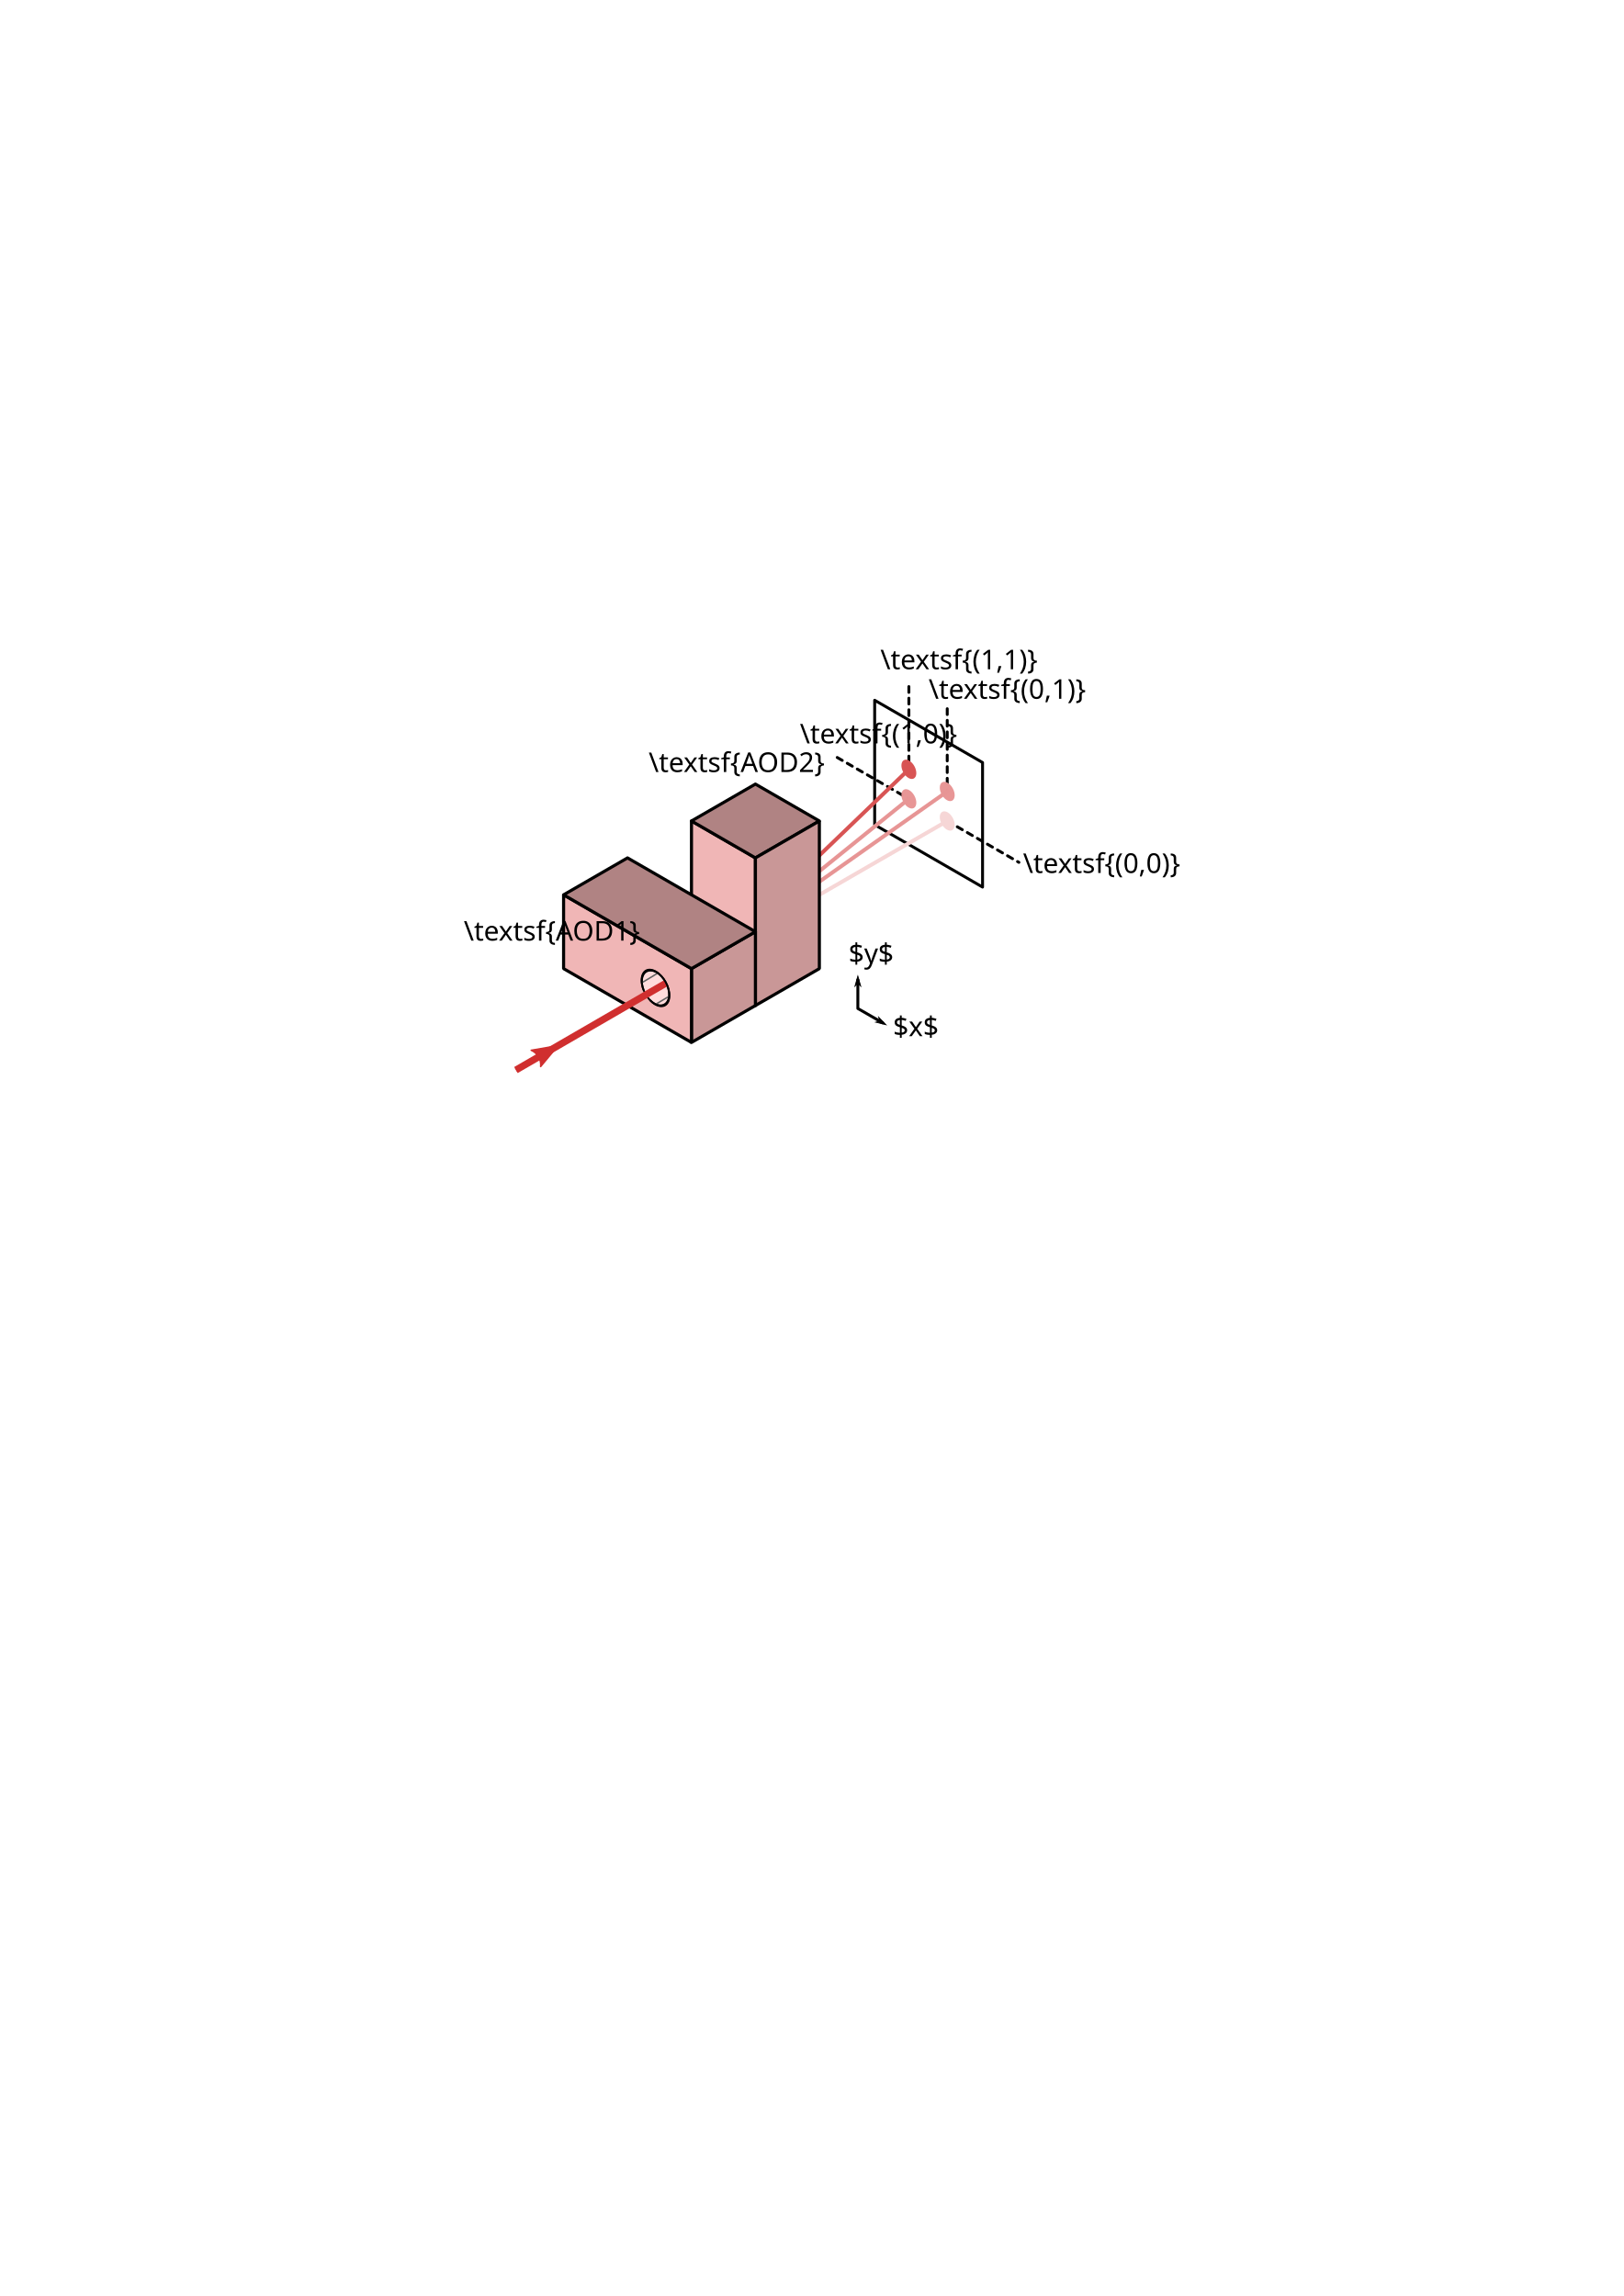
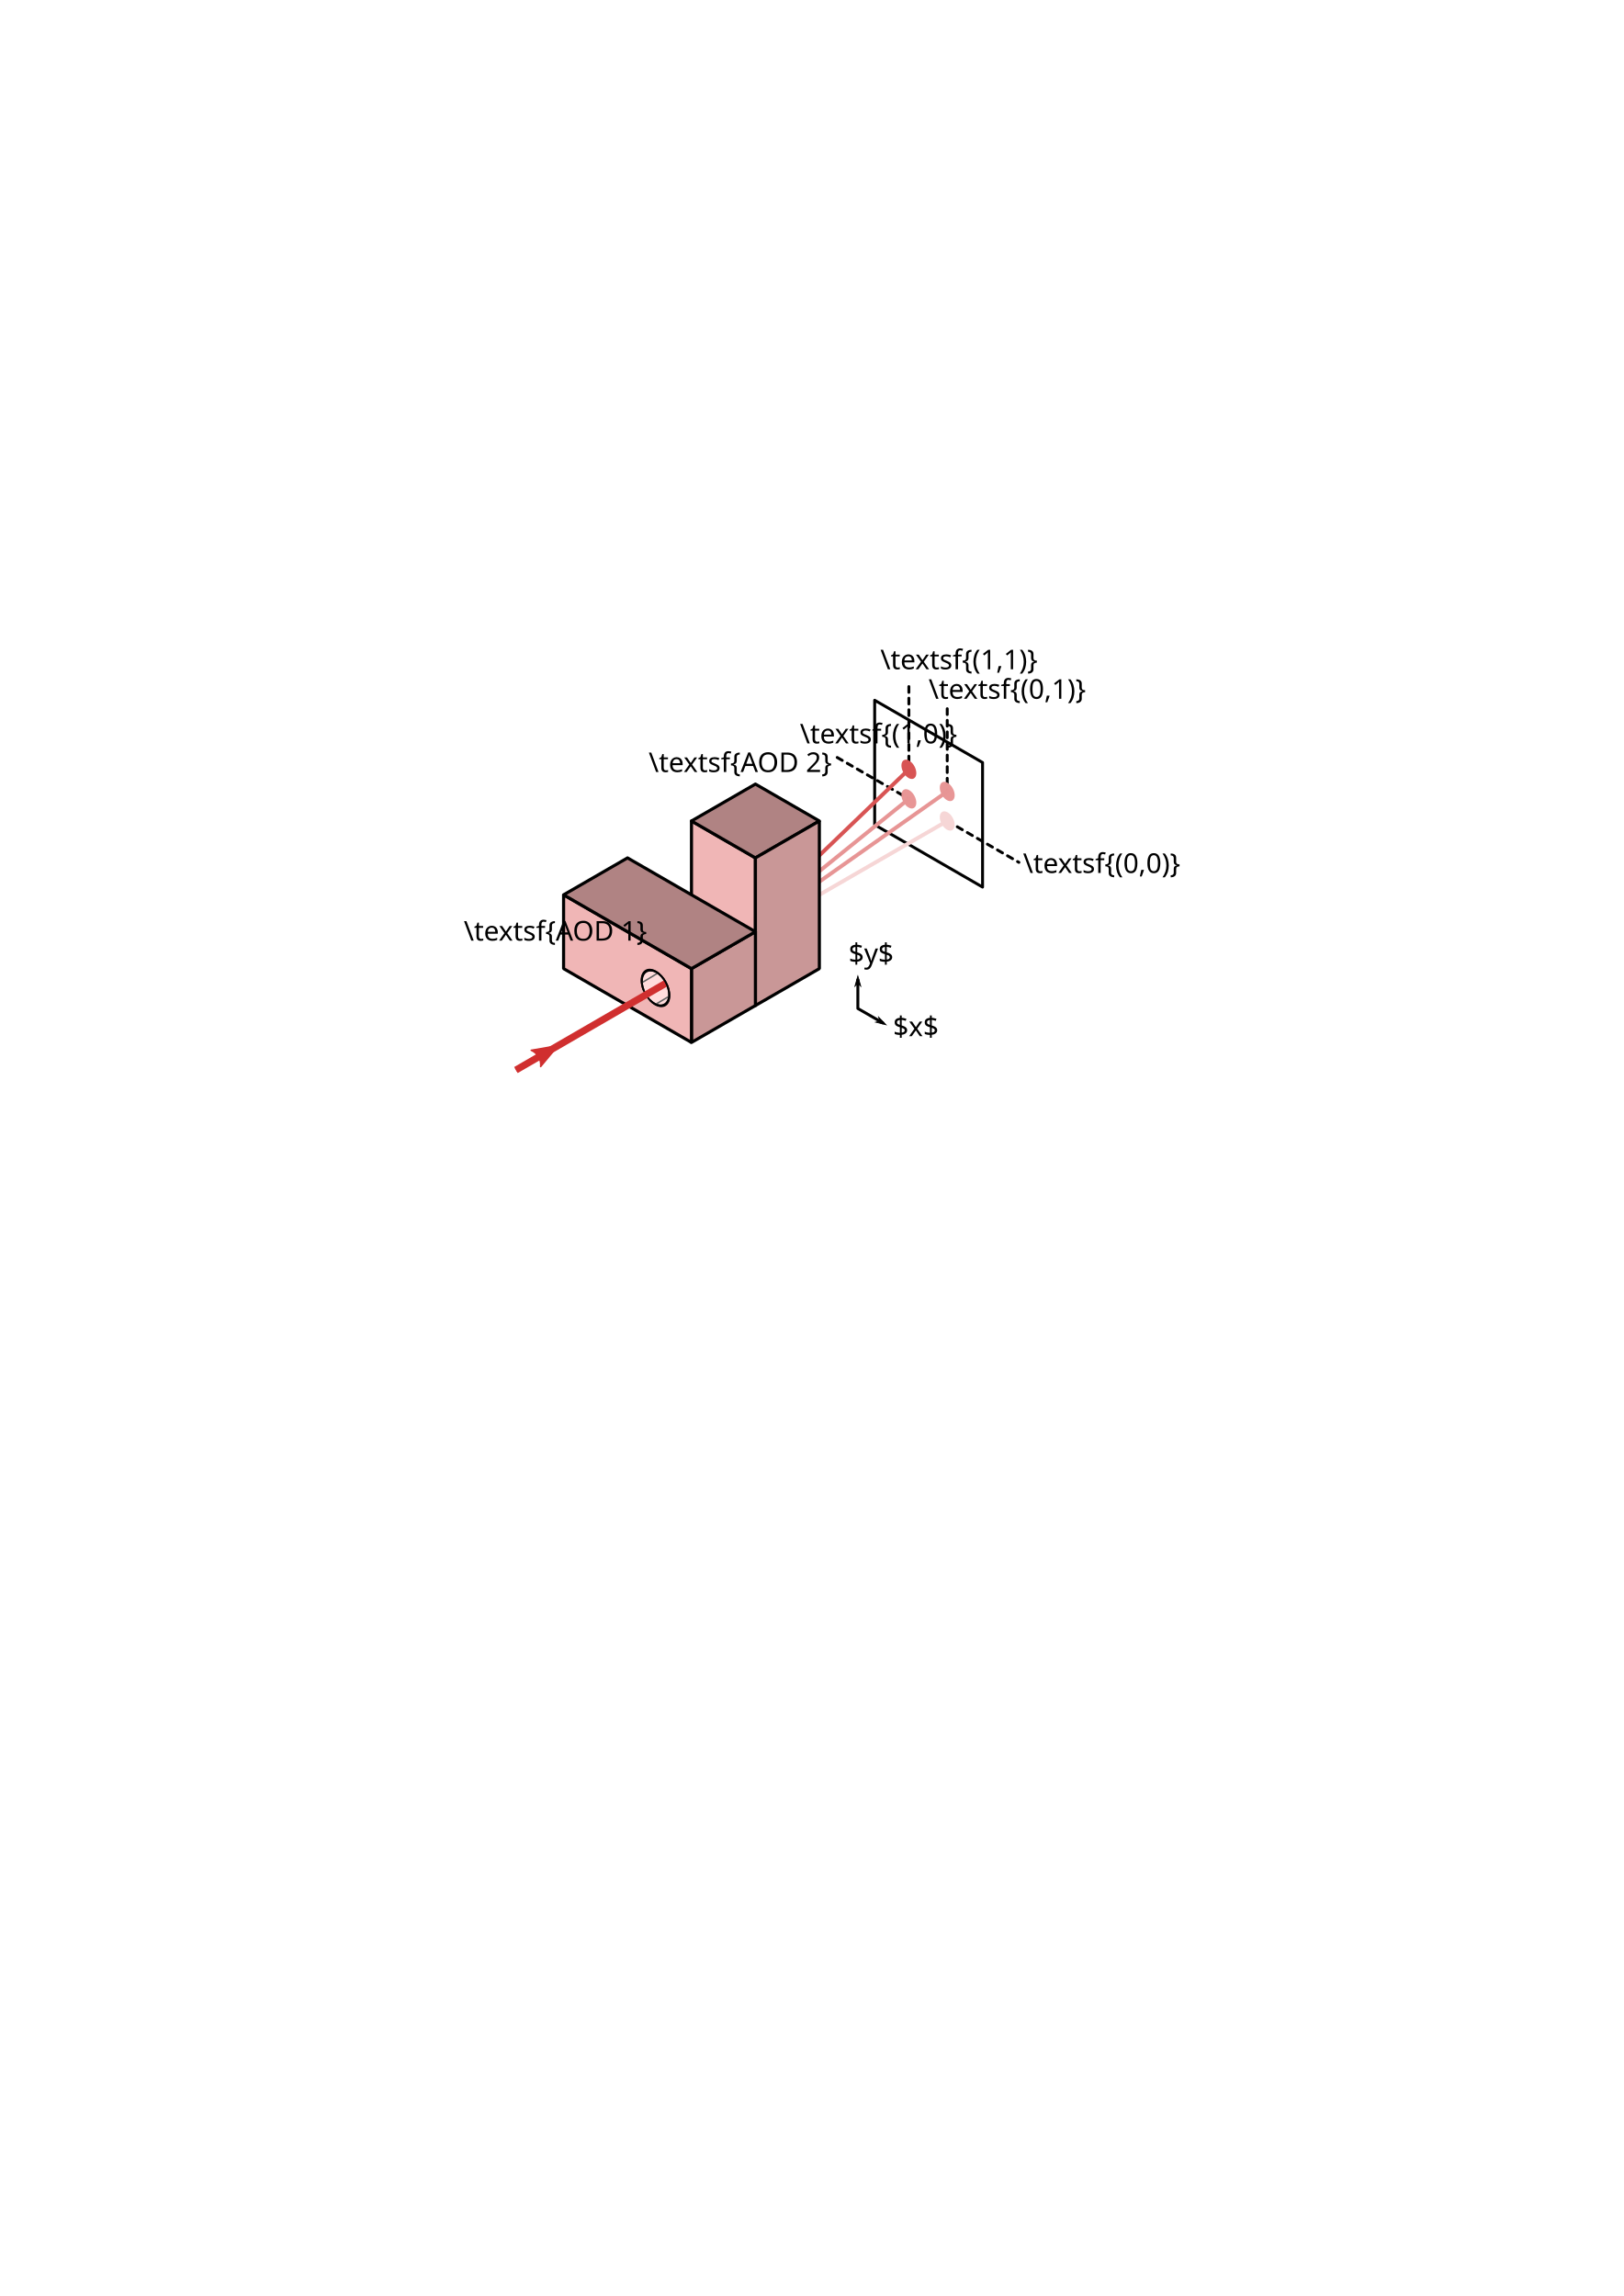
<svg xmlns="http://www.w3.org/2000/svg" width="210mm" height="297mm" viewBox="0 0 210 297" version="1.1" id="svg14294">
  <defs id="defs14288">
    <marker orient="auto" refY="0.0" refX="0.0" id="Arrow1Send" style="overflow:visible;">
      <path id="path1383" d="M 0.0,0.0 L 5.0,-5.0 L -12.5,0.0 L 5.0,5.0 L 0.0,0.0 z " style="fill-rule:evenodd;stroke:#000000;stroke-width:1pt;stroke-opacity:1;fill:#000000;fill-opacity:1" transform="scale(0.2) rotate(180) translate(6,0)" />
    </marker>
    <marker orient="auto" refY="0.0" refX="0.0" id="Arrow1Sstart" style="overflow:visible">
      <path id="path1380" d="M 0.0,0.0 L 5.0,-5.0 L -12.5,0.0 L 5.0,5.0 L 0.0,0.0 z " style="fill-rule:evenodd;stroke:#000000;stroke-width:1pt;stroke-opacity:1;fill:#000000;fill-opacity:1" transform="scale(0.2) translate(6,0)" />
    </marker>
    <marker orient="auto" refY="0.0" refX="0.0" id="marker1818" style="overflow:visible;">
      <path id="path1816" style="fill-rule:evenodd;stroke-width:0.625;stroke-linejoin:round;stroke:#000000;stroke-opacity:1;fill:#000000;fill-opacity:1" d="M 8.719,4.034 L -2.207,0.016 L 8.719,-4.002 C 6.973,-1.63 6.983,1.616 8.719,4.034 z " transform="scale(0.6) rotate(180) translate(0,0)" />
    </marker>
    <marker orient="auto" refY="0.0" refX="0.0" id="Arrow2Lend" style="overflow:visible;">
      <path id="path1389" style="fill-rule:evenodd;stroke-width:0.625;stroke-linejoin:round;stroke:#000000;stroke-opacity:1;fill:#000000;fill-opacity:1" d="M 8.719,4.034 L -2.207,0.016 L 8.719,-4.002 C 6.973,-1.63 6.983,1.616 8.719,4.034 z " transform="scale(1.1) rotate(180) translate(1,0)" />
    </marker>
    <marker orient="auto" refY="0.0" refX="0.0" id="Arrow2Mend" style="overflow:visible;">
      <path id="path1395" style="fill-rule:evenodd;stroke-width:0.625;stroke-linejoin:round;stroke:#d02f2f;stroke-opacity:1;fill:#d02f2f;fill-opacity:1" d="M 8.719,4.034 L -2.207,0.016 L 8.719,-4.002 C 6.973,-1.63 6.983,1.616 8.719,4.034 z " transform="scale(0.6) rotate(180) translate(0,0)" />
    </marker>
  </defs>
  <g id="layer2">
    <path style="fill:none;stroke:#000000;stroke-width:0.375;stroke-linecap:round;stroke-linejoin:round;stroke-miterlimit:0;stroke-dasharray:none;stroke-opacity:1" d="m 113.125,90.581 v 16.111 l 13.953,8.056 V 98.637 l -13.953,-8.056" id="path14919-2" />
    <path style="fill:none;stroke:#000000;stroke-width:0.375;stroke-linecap:round;stroke-linejoin:round;stroke-miterlimit:0;stroke-dasharray:none;stroke-opacity:1;marker-start:url(#Arrow1Sstart);marker-end:url(#Arrow1Send)" d="m 110.949,126.739 v 3.716 l 3.218,1.858" id="path14919-2-9" />
    <text xml:space="preserve" style="font-style:normal;font-weight:normal;font-size:10.583px;line-height:1.25;font-family:sans-serif;letter-spacing:0px;word-spacing:0px;fill:#000000;fill-opacity:1;stroke:none;stroke-width:0.265" x="109.748" y="124.583" id="text1826">
      <tspan id="tspan1824" x="109.748" y="124.583" style="font-size:3.528px;stroke-width:0.265">$y$</tspan>
    </text>
    <text xml:space="preserve" style="font-style:normal;font-weight:normal;font-size:10.583px;line-height:1.25;font-family:sans-serif;letter-spacing:0px;word-spacing:0px;fill:#000000;fill-opacity:1;stroke:none;stroke-width:0.265" x="115.498" y="134.042" id="text1826-3">
      <tspan id="tspan1824-6" x="115.498" y="134.042" style="font-size:3.528px;stroke-width:0.265">$x$</tspan>
    </text>
    <text xml:space="preserve" style="font-style:normal;font-weight:normal;font-size:10.583px;line-height:1.25;font-family:sans-serif;letter-spacing:0px;word-spacing:0px;fill:#000000;fill-opacity:1;stroke:none;stroke-width:0.265" x="132.314" y="112.92" id="text1826-9">
      <tspan id="tspan1824-9" x="132.314" y="112.92" style="font-size:3.528px;stroke-width:0.265">\textsf{(0,0)}</tspan>
    </text>
    <path style="fill:none;stroke:#000000;stroke-width:0.375;stroke-linecap:round;stroke-linejoin:round;stroke-miterlimit:0;stroke-dasharray:0.75, 0.75;stroke-dashoffset:0;stroke-opacity:1" d="m 122.51,106.199 9.268,5.351" id="path14919-2-1-0" />
    <path style="fill:none;stroke:#000000;stroke-width:0.375;stroke-linecap:round;stroke-linejoin:round;stroke-miterlimit:0;stroke-dasharray:0.75, 0.75;stroke-dashoffset:0;stroke-opacity:1" d="m 108.28,97.984 9.268,5.351" id="path14919-2-1-0-3" />
    <text xml:space="preserve" style="font-style:normal;font-weight:normal;font-size:10.583px;line-height:1.25;font-family:sans-serif;letter-spacing:0px;word-spacing:0px;fill:#000000;fill-opacity:1;stroke:none;stroke-width:0.265" x="103.455" y="96.167" id="text1826-9-7">
      <tspan id="tspan1824-9-8" x="103.455" y="96.167" style="font-size:3.528px;stroke-width:0.265">\textsf{(1,0)}</tspan>
    </text>
    <path style="fill:none;stroke:#000000;stroke-width:0.375;stroke-linecap:round;stroke-linejoin:round;stroke-miterlimit:0;stroke-dasharray:0.75, 0.75;stroke-dashoffset:0;stroke-opacity:1" d="m 117.548,88.813 10e-6,10.702" id="path14919-2-1-0-3-8" />
    <path style="fill:none;stroke:#000000;stroke-width:0.375;stroke-linecap:round;stroke-linejoin:round;stroke-miterlimit:0;stroke-dasharray:0.75, 0.75;stroke-dashoffset:0;stroke-opacity:1" d="m 122.51,91.678 1e-5,10.702" id="path14919-2-1-0-3-8-6" />
    <text xml:space="preserve" style="font-style:normal;font-weight:normal;font-size:10.583px;line-height:1.25;font-family:sans-serif;letter-spacing:0px;word-spacing:0px;fill:#000000;fill-opacity:1;stroke:none;stroke-width:0.265" x="113.863" y="86.574" id="text1826-9-7-0">
      <tspan id="tspan1824-9-8-4" x="113.863" y="86.574" style="font-size:3.528px;stroke-width:0.265">\textsf{(1,1)}</tspan>
    </text>
    <text xml:space="preserve" style="font-style:normal;font-weight:normal;font-size:10.583px;line-height:1.25;font-family:sans-serif;letter-spacing:0px;word-spacing:0px;fill:#000000;fill-opacity:1;stroke:none;stroke-width:0.265" x="120.1" y="90.391" id="text1826-9-7-0-6">
      <tspan id="tspan1824-9-8-4-7" x="120.1" y="90.391" style="font-size:3.528px;stroke-width:0.265">\textsf{(0,1)}</tspan>
    </text>
  </g>
  <g id="layer5" style="display:inline">
    <ellipse style="display:inline;opacity:1;vector-effect:none;fill:#f6d6d6;fill-opacity:1;stroke:none;stroke-width:0.17;stroke-linecap:round;stroke-linejoin:round;stroke-miterlimit:4;stroke-dasharray:none;stroke-dashoffset:0;stroke-opacity:1;paint-order:normal" id="path14984-6-3-5-6-2-9" cx="143.192" cy="34.713" rx="1.111" ry="1.122" transform="matrix(0.8663285,0.4994746,-0.04440043,0.9990138,0,0)" />
    <ellipse style="display:inline;opacity:1;vector-effect:none;fill:#e79595;fill-opacity:0.992;stroke:none;stroke-width:0.17;stroke-linecap:round;stroke-linejoin:round;stroke-miterlimit:4;stroke-dasharray:none;stroke-dashoffset:0;stroke-opacity:1;paint-order:normal" id="path14984-6-3-5-6-2-9-1" cx="137.464" cy="34.709" rx="1.111" ry="1.122" transform="matrix(0.8663285,0.4994746,-0.04440043,0.9990138,0,0)" />
    <ellipse style="display:inline;opacity:1;vector-effect:none;fill:#d85454;fill-opacity:1;stroke:none;stroke-width:0.17;stroke-linecap:butt;stroke-linejoin:round;stroke-miterlimit:4;stroke-dasharray:none;stroke-dashoffset:0;stroke-opacity:0.863;paint-order:normal" id="path14984-6-3-5-6-2-9-1-2" cx="137.273" cy="30.981" rx="1.111" ry="1.122" transform="matrix(0.8663285,0.4994746,-0.04440043,0.9990138,0,0)" />
    <path style="fill:none;stroke:#f6d6d6;stroke-width:0.506;stroke-linecap:round;stroke-linejoin:miter;stroke-miterlimit:4;stroke-dasharray:none;stroke-opacity:1" d="m 104.316,116.703 18.193,-10.504" id="path1009" />
    <ellipse style="display:inline;opacity:1;vector-effect:none;fill:#e79595;fill-opacity:0.992;stroke:none;stroke-width:0.17;stroke-linecap:round;stroke-linejoin:round;stroke-miterlimit:4;stroke-dasharray:none;stroke-dashoffset:0;stroke-opacity:1;paint-order:normal" id="path14984-6-3-5-6-2" cx="143.001" cy="30.985" rx="1.111" ry="1.122" transform="matrix(0.8663285,0.4994746,-0.04440043,0.9990138,0,0)" />
    <path style="fill:none;stroke:#e79595;stroke-width:0.506;stroke-linecap:round;stroke-linejoin:miter;stroke-miterlimit:4;stroke-dasharray:none;stroke-opacity:0.993" d="M 92.739,123.388 117.548,103.335" id="path1260" />
    <path style="fill:none;stroke:#e79595;stroke-width:0.506;stroke-linecap:round;stroke-linejoin:miter;stroke-miterlimit:4;stroke-dasharray:none;stroke-opacity:0.993" d="M 92.739,123.388 122.51,102.38" id="path1262" />
    <path style="fill:none;stroke:#d85454;stroke-width:0.506;stroke-linecap:round;stroke-linejoin:miter;stroke-miterlimit:4;stroke-dasharray:none;stroke-opacity:1" d="M 92.739,123.388 117.548,99.515" id="path1264" />
  </g>
  <g id="layer3">
    <path style="fill:#f0b5b5;fill-opacity:0.986;stroke:#000000;stroke-width:0.4;stroke-linecap:butt;stroke-linejoin:round;stroke-miterlimit:4;stroke-dasharray:none;stroke-opacity:1" d="m 89.431,125.297 v -19.098 l 8.27,4.775 v 19.098 z" id="path14976" />
    <path style="fill:#b08383;fill-opacity:1;stroke:#000000;stroke-width:0.4;stroke-linecap:butt;stroke-linejoin:round;stroke-miterlimit:4;stroke-dasharray:none;stroke-opacity:1" d="m 89.431,106.199 8.27,-4.775 8.27,4.775 -8.27,4.775 z" id="path14978" />
    <path style="fill:#c99797;fill-opacity:1;stroke:#000000;stroke-width:0.4;stroke-linecap:butt;stroke-linejoin:bevel;stroke-miterlimit:4;stroke-dasharray:none;stroke-opacity:1" d="m 97.701,110.974 8.27,-4.775 v 19.098 l -8.27,4.775 z" id="path14980" />
  </g>
  <g id="layer1">
    <path style="fill:#c99797;fill-opacity:1;stroke:#000000;stroke-width:0.4;stroke-linecap:round;stroke-linejoin:round;stroke-opacity:1;stroke-miterlimit:4;stroke-dasharray:none" d="m 89.431,125.297 v 9.549 l 8.27,-4.775 v -9.549 z" id="path14917" />
    <path style="fill:#f0b5b5;fill-opacity:0.986;stroke:#000000;stroke-width:0.4;stroke-linecap:round;stroke-linejoin:bevel;stroke-opacity:1;stroke-miterlimit:4;stroke-dasharray:none" d="m 72.891,115.748 v 9.549 l 16.539,9.549 v -9.549 z" id="path14919" />
    <path style="fill:#b08383;fill-opacity:1;stroke:#000000;stroke-width:0.4;stroke-linecap:round;stroke-linejoin:round;stroke-opacity:1;stroke-miterlimit:4;stroke-dasharray:none" d="m 72.891,115.748 8.27,-4.775 16.539,9.549 -8.27,4.775 z" id="path14921" />
  </g>
  <g id="layer4" style="display:inline">
    <ellipse style="opacity:1;vector-effect:none;fill:#ffdcdc;fill-opacity:1;stroke:#000000;stroke-width:0.314;stroke-linecap:round;stroke-linejoin:round;stroke-miterlimit:4;stroke-dasharray:none;stroke-dashoffset:0;stroke-opacity:1;paint-order:normal" id="path14984-6" cx="101.807" cy="77.022" rx="2.051" ry="2.071" transform="matrix(0.8663285,0.4994746,-0.04440043,0.9990138,0,0)" />
    <path id="path940" d="m 84.783,129.917 1.757,-1.042" style="fill:none;stroke:#616161;stroke-width:0.191;stroke-linecap:butt;stroke-linejoin:round;stroke-miterlimit:4;stroke-dasharray:none;stroke-opacity:1" />
    <path id="path940-3" d="m 83.057,127.095 2.02,-1.218" style="fill:none;stroke:#616161;stroke-width:0.191;stroke-linecap:butt;stroke-linejoin:round;stroke-miterlimit:4;stroke-dasharray:none;stroke-opacity:1" />
    <path id="path940-3-6" d="m 83.523,128.714 2.618,-1.545" style="fill:none;stroke:#000000;stroke-width:0.191;stroke-linecap:butt;stroke-linejoin:round;stroke-miterlimit:4;stroke-dasharray:none;stroke-opacity:1" />
    <path id="path981" d="m 66.725,138.415 19.416,-11.246" style="fill:none;stroke:#d02f2f;stroke-width:0.906;stroke-linecap:butt;stroke-linejoin:miter;stroke-miterlimit:4;stroke-dasharray:none;stroke-opacity:1" />
    <path style="opacity:1;vector-effect:none;fill:#d1b6b6;fill-opacity:0;stroke:#000000;stroke-width:0.239;stroke-linecap:round;stroke-linejoin:round;stroke-miterlimit:4;stroke-dasharray:none;stroke-dashoffset:0;stroke-opacity:1;paint-order:normal" d="m 83.218,128.012 c -0.154,-0.413 -0.234,-0.841 -0.217,-1.24 0.051,-1.142 0.887,-1.61 1.869,-1.044 0.981,0.566 1.735,1.95 1.685,3.093 -0.051,1.142 -0.887,1.61 -1.869,1.044 -0.199,-0.115 -0.389,-0.264 -0.565,-0.437" id="path14984-7" />
    <path id="path981-7" d="m 66.725,138.415 4.882,-2.823" style="display:inline;fill:none;stroke:#d02f2f;stroke-width:0.506;stroke-linecap:butt;stroke-linejoin:miter;stroke-miterlimit:4;stroke-dasharray:none;stroke-opacity:1;marker-end:url(#Arrow2Mend)" />
  </g>
  <g id="layer6">
    <text xml:space="preserve" style="font-style:normal;font-weight:normal;font-size:10.583px;line-height:1.25;font-family:sans-serif;letter-spacing:0px;word-spacing:0px;fill:#000000;fill-opacity:1;stroke:none;stroke-width:0.265" x="83.892" y="99.865" id="text1826-0-9">
-       <tspan id="tspan1824-2-0" x="83.892" y="99.865" style="font-size:3.528px;stroke-width:0.265">\textsf{AOD2}</tspan>
+       <tspan id="tspan1824-2-0" x="83.892" y="99.865" style="font-size:3.528px;stroke-width:0.265">\textsf{AOD 2}</tspan>
    </text>
    <text xml:space="preserve" style="font-style:normal;font-weight:normal;font-size:10.583px;line-height:1.25;font-family:sans-serif;letter-spacing:0px;word-spacing:0px;fill:#000000;fill-opacity:1;stroke:none;stroke-width:0.265" x="59.984" y="121.675" id="text1826-0">
-       <tspan id="tspan1824-2" x="59.984" y="121.675" style="font-size:3.528px;stroke-width:0.265">\textsf{AOD1}</tspan>
+       <tspan id="tspan1824-2" x="59.984" y="121.675" style="font-size:3.528px;stroke-width:0.265">\textsf{AOD 1}</tspan>
    </text>
  </g>
</svg>
